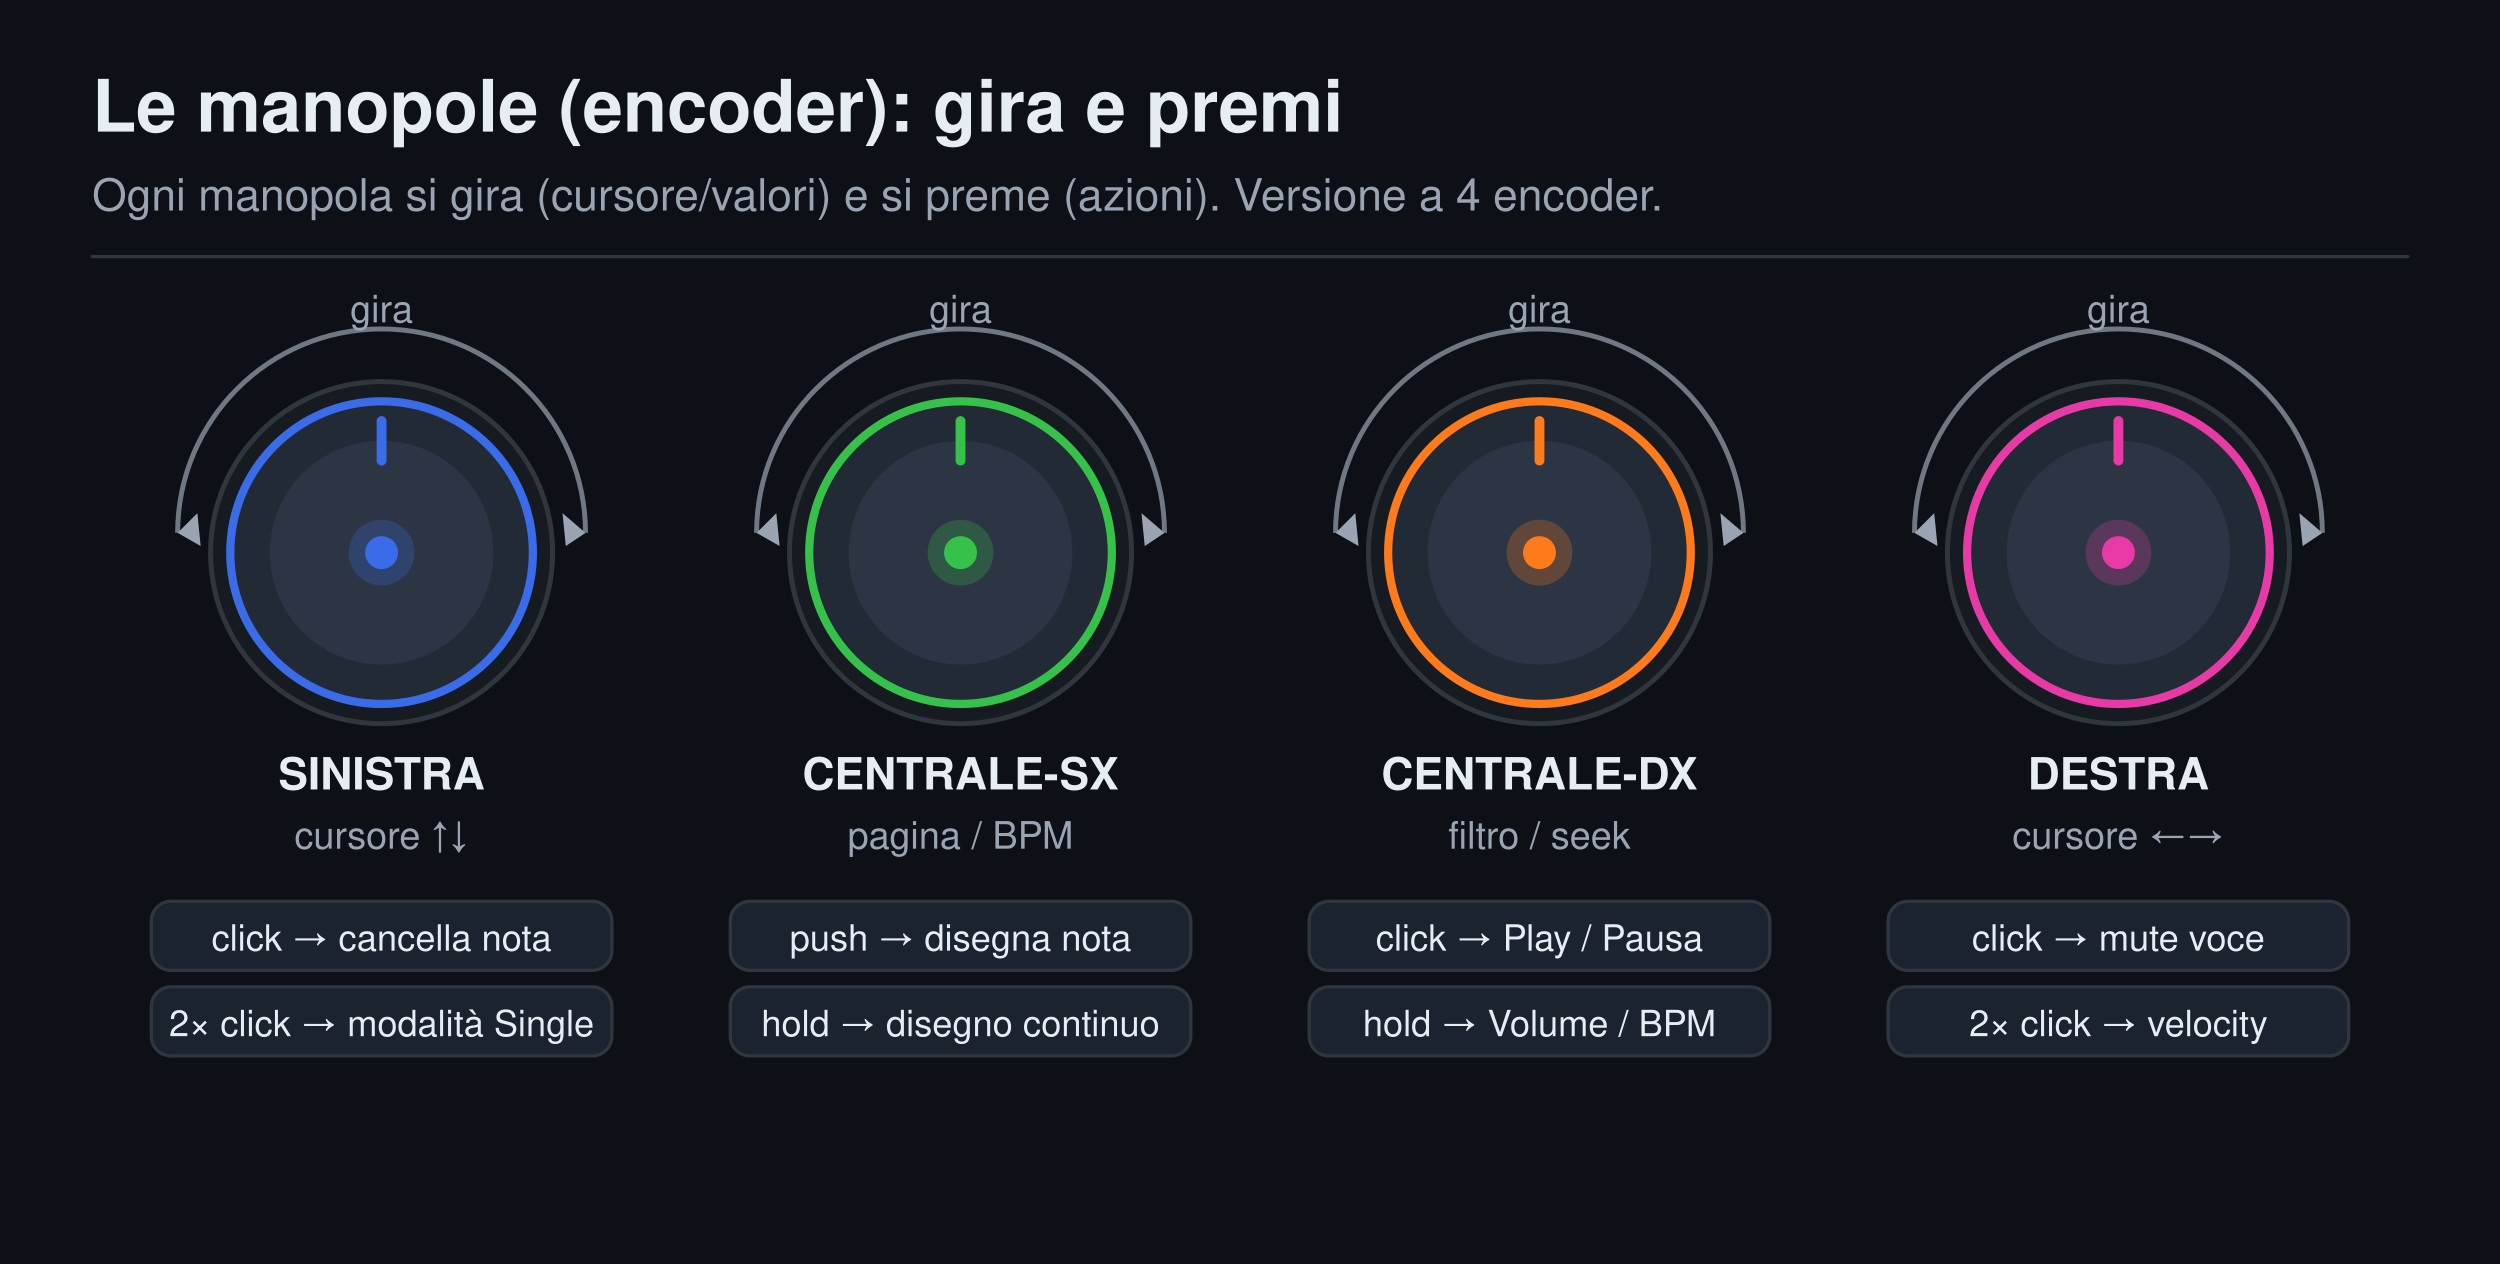
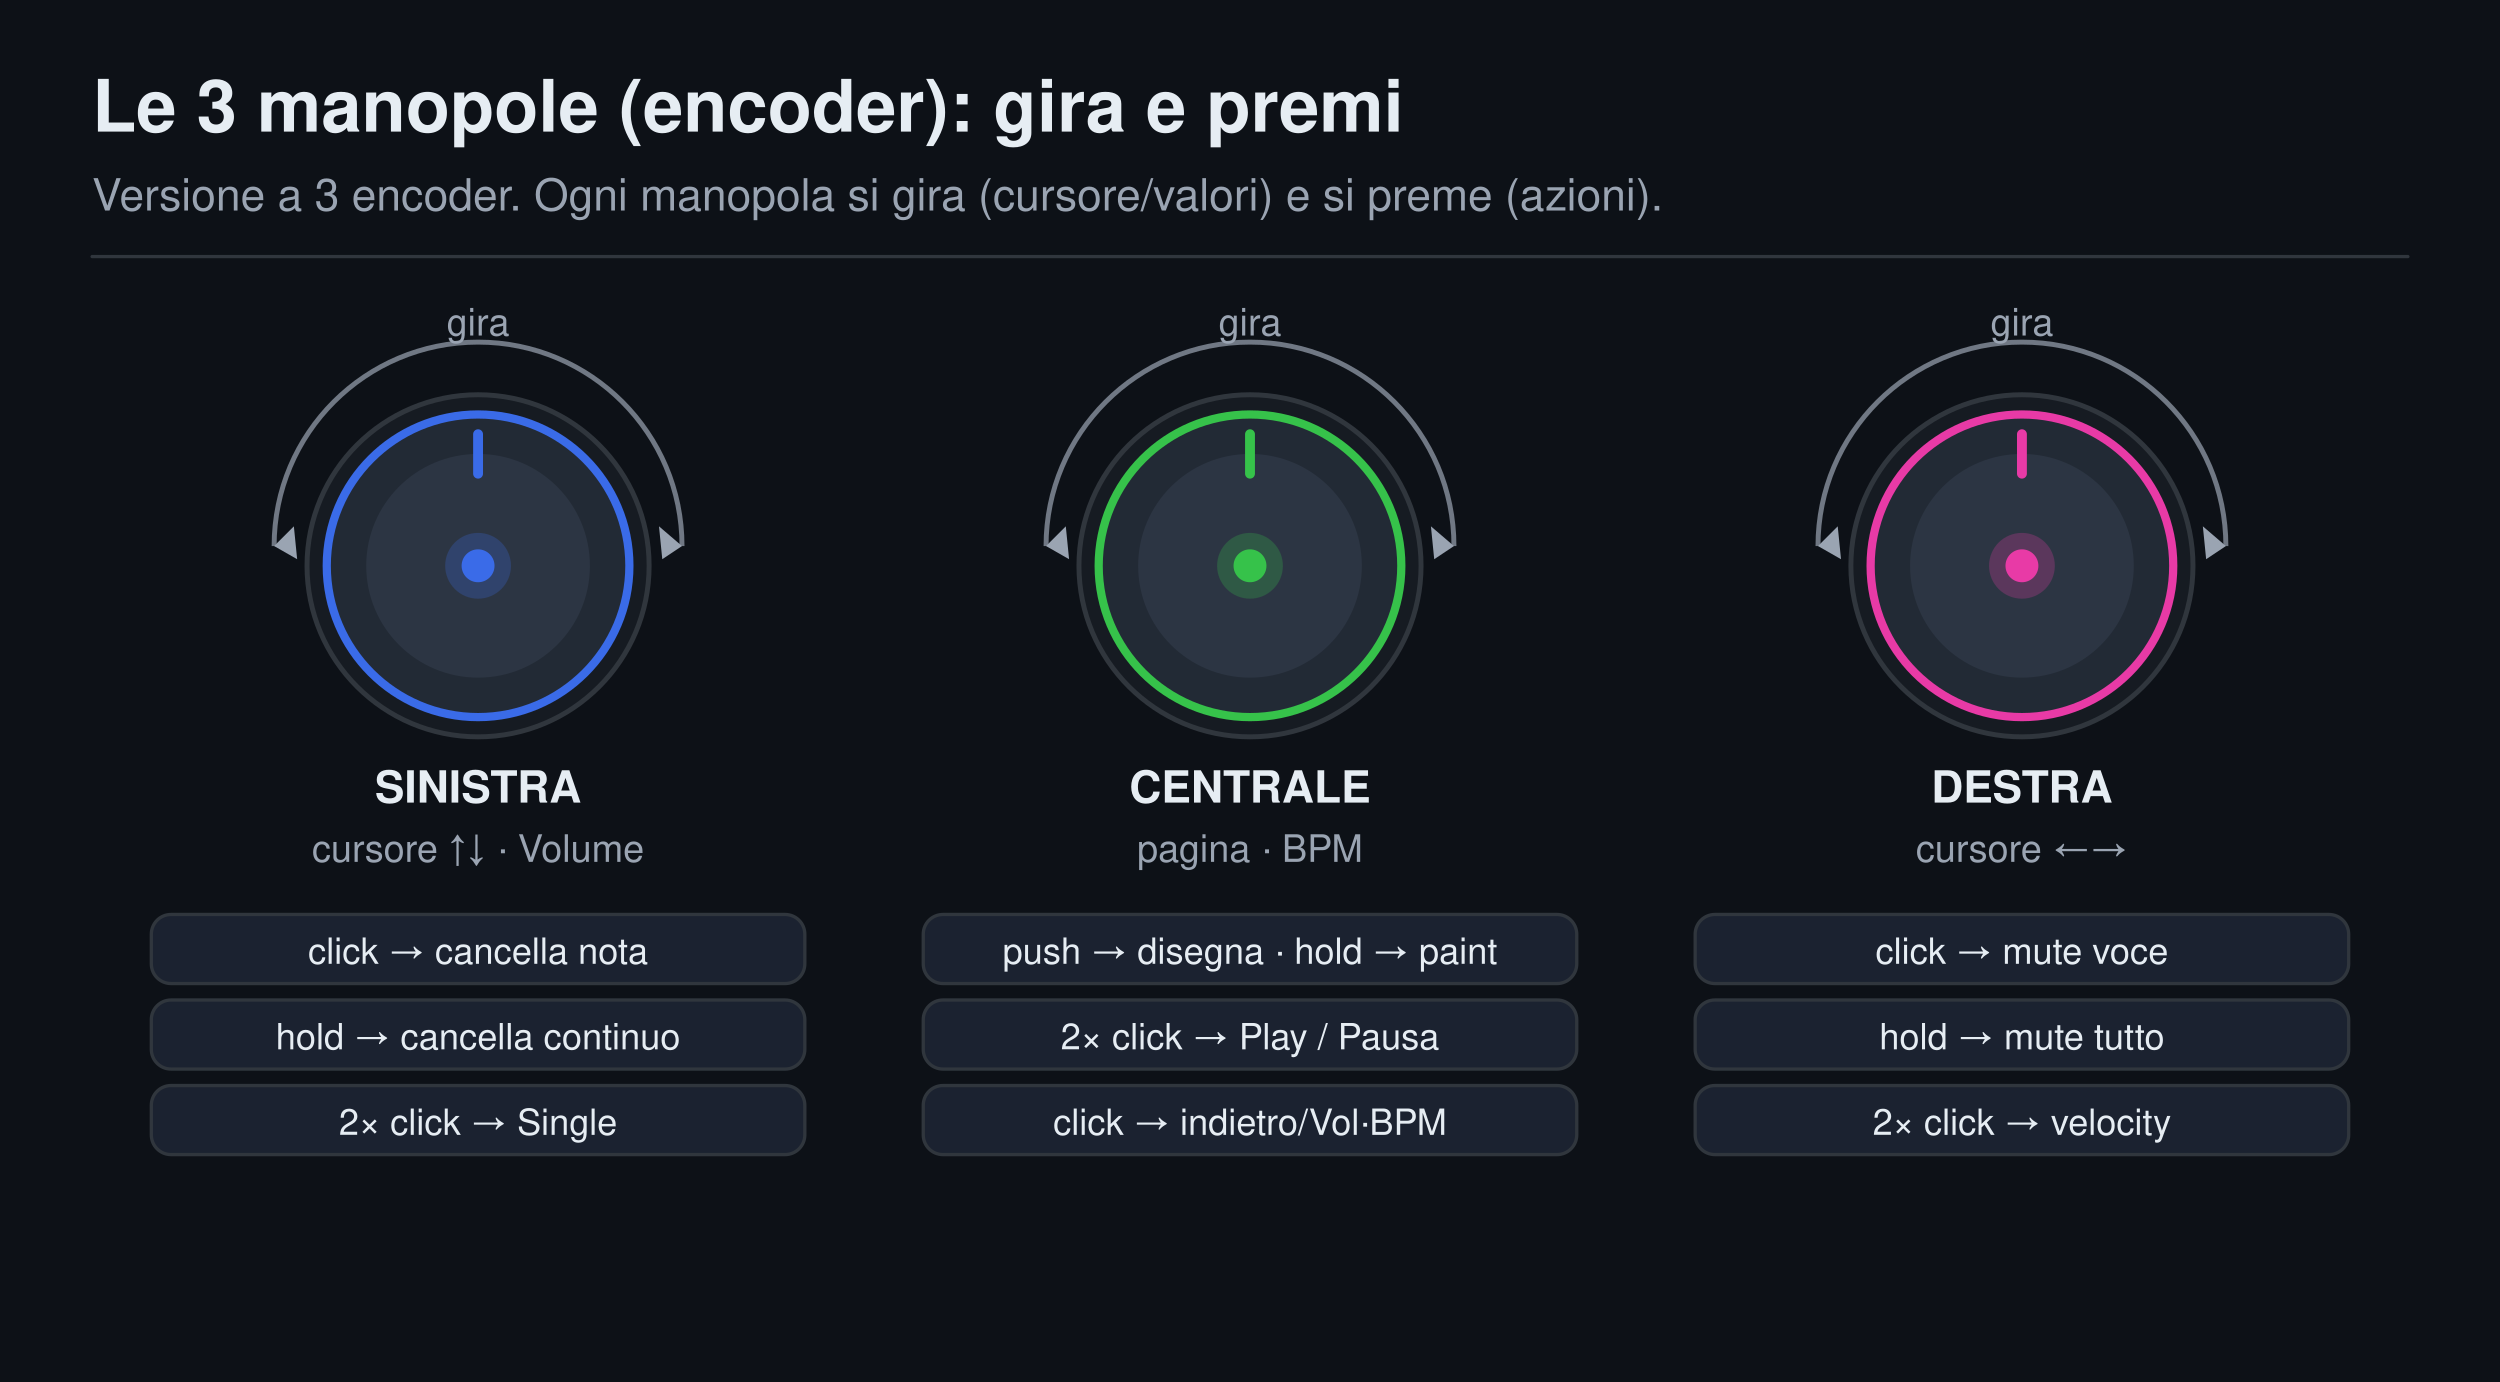
- <svg xmlns="http://www.w3.org/2000/svg" viewBox="0 0 760 384" width="760" height="384" role="img">
+ <svg xmlns="http://www.w3.org/2000/svg" viewBox="0 0 760 420" width="760" height="420" role="img">
  <rect x="0" y="0" width="760" height="999" rx="0" ry="0" fill="#0d1117" />
-   <text x="28" y="40" font-family="'Segoe UI',Helvetica,Arial,sans-serif" font-size="22" fill="#e6edf3" text-anchor="start" font-weight="700">Le manopole (encoder): gira e premi</text>
-   <text x="28" y="64" font-family="'Segoe UI',Helvetica,Arial,sans-serif" font-size="13.5" fill="#9aa4b2" text-anchor="start" font-weight="400">Ogni manopola si gira (cursore/valori) e si preme (azioni). Versione a 4 encoder.</text>
+   <text x="28" y="40" font-family="'Segoe UI',Helvetica,Arial,sans-serif" font-size="22" fill="#e6edf3" text-anchor="start" font-weight="700">Le 3 manopole (encoder): gira e premi</text>
+   <text x="28" y="64" font-family="'Segoe UI',Helvetica,Arial,sans-serif" font-size="13.5" fill="#9aa4b2" text-anchor="start" font-weight="400">Versione a 3 encoder. Ogni manopola si gira (cursore/valori) e si preme (azioni).</text>
  <line x1="28" y1="78" x2="732" y2="78" stroke="#30363d" stroke-width="1" stroke-linecap="round" />
-   <path d="M 54.0 162 A 62 62 0 0 1 178.0 162" fill="none" stroke="#9aa4b2" stroke-width="1.5" opacity="0.7" />
-   <polygon points="178.0,162 171.0,156 172.0,166" fill="#9aa4b2" />
-   <polygon points="54.0,162 60.0,156 61.0,166" fill="#9aa4b2" />
-   <text x="116.0" y="98" font-family="'Segoe UI',Helvetica,Arial,sans-serif" font-size="11.5" fill="#9aa4b2" text-anchor="middle" font-weight="400">gira</text>
-   <circle cx="116.0" cy="168" r="52" fill="#161b22" stroke="#30363d" stroke-width="1.5" />
-   <circle cx="116.0" cy="168" r="46" fill="#222a35" stroke="#3A6BE8" stroke-width="2.5" />
-   <circle cx="116.0" cy="168" r="34" fill="#2c3543" />
-   <line x1="116.0" y1="128" x2="116.0" y2="140" stroke="#3A6BE8" stroke-width="3" stroke-linecap="round" />
-   <circle cx="116.0" cy="168" r="10" fill="#3A6BE8" opacity="0.25" />
-   <circle cx="116.0" cy="168" r="5" fill="#3A6BE8" />
-   <text x="116.0" y="172" font-family="'Segoe UI',Helvetica,Arial,sans-serif" font-size="10" fill="#e6edf3" text-anchor="start" font-weight="400" />
-   <text x="116.0" y="240" font-family="'Segoe UI',Helvetica,Arial,sans-serif" font-size="13.5" fill="#e6edf3" text-anchor="middle" font-weight="700">SINISTRA</text>
-   <text x="116.0" y="258" font-family="'Segoe UI',Helvetica,Arial,sans-serif" font-size="11.5" fill="#9aa4b2" text-anchor="middle" font-weight="400">cursore ↑↓</text>
-   <rect x="46.0" y="274" width="140.0" height="21" rx="6" ry="6" fill="#1b2230" stroke="#30363d" stroke-width="1" />
-   <text x="116.0" y="289" font-family="'Segoe UI',Helvetica,Arial,sans-serif" font-size="11" fill="#e6edf3" text-anchor="middle" font-weight="400">click → cancella nota</text>
-   <rect x="46.0" y="300" width="140.0" height="21" rx="6" ry="6" fill="#1b2230" stroke="#30363d" stroke-width="1" />
-   <text x="116.0" y="315" font-family="'Segoe UI',Helvetica,Arial,sans-serif" font-size="11" fill="#e6edf3" text-anchor="middle" font-weight="400">2× click → modalità Single</text>
-   <path d="M 230.0 162 A 62 62 0 0 1 354.0 162" fill="none" stroke="#9aa4b2" stroke-width="1.5" opacity="0.7" />
-   <polygon points="354.0,162 347.0,156 348.0,166" fill="#9aa4b2" />
-   <polygon points="230.0,162 236.0,156 237.0,166" fill="#9aa4b2" />
-   <text x="292.0" y="98" font-family="'Segoe UI',Helvetica,Arial,sans-serif" font-size="11.5" fill="#9aa4b2" text-anchor="middle" font-weight="400">gira</text>
-   <circle cx="292.0" cy="168" r="52" fill="#161b22" stroke="#30363d" stroke-width="1.5" />
-   <circle cx="292.0" cy="168" r="46" fill="#222a35" stroke="#36C24A" stroke-width="2.5" />
-   <circle cx="292.0" cy="168" r="34" fill="#2c3543" />
-   <line x1="292.0" y1="128" x2="292.0" y2="140" stroke="#36C24A" stroke-width="3" stroke-linecap="round" />
-   <circle cx="292.0" cy="168" r="10" fill="#36C24A" opacity="0.25" />
-   <circle cx="292.0" cy="168" r="5" fill="#36C24A" />
-   <text x="292.0" y="172" font-family="'Segoe UI',Helvetica,Arial,sans-serif" font-size="10" fill="#e6edf3" text-anchor="start" font-weight="400" />
-   <text x="292.0" y="240" font-family="'Segoe UI',Helvetica,Arial,sans-serif" font-size="13.5" fill="#e6edf3" text-anchor="middle" font-weight="700">CENTRALE-SX</text>
-   <text x="292.0" y="258" font-family="'Segoe UI',Helvetica,Arial,sans-serif" font-size="11.5" fill="#9aa4b2" text-anchor="middle" font-weight="400">pagina / BPM</text>
-   <rect x="222.0" y="274" width="140.0" height="21" rx="6" ry="6" fill="#1b2230" stroke="#30363d" stroke-width="1" />
-   <text x="292.0" y="289" font-family="'Segoe UI',Helvetica,Arial,sans-serif" font-size="11" fill="#e6edf3" text-anchor="middle" font-weight="400">push → disegna nota</text>
-   <rect x="222.0" y="300" width="140.0" height="21" rx="6" ry="6" fill="#1b2230" stroke="#30363d" stroke-width="1" />
-   <text x="292.0" y="315" font-family="'Segoe UI',Helvetica,Arial,sans-serif" font-size="11" fill="#e6edf3" text-anchor="middle" font-weight="400">hold → disegno continuo</text>
-   <path d="M 406.0 162 A 62 62 0 0 1 530.0 162" fill="none" stroke="#9aa4b2" stroke-width="1.5" opacity="0.7" />
-   <polygon points="530.0,162 523.0,156 524.0,166" fill="#9aa4b2" />
-   <polygon points="406.0,162 412.0,156 413.0,166" fill="#9aa4b2" />
-   <text x="468.0" y="98" font-family="'Segoe UI',Helvetica,Arial,sans-serif" font-size="11.5" fill="#9aa4b2" text-anchor="middle" font-weight="400">gira</text>
-   <circle cx="468.0" cy="168" r="52" fill="#161b22" stroke="#30363d" stroke-width="1.5" />
-   <circle cx="468.0" cy="168" r="46" fill="#222a35" stroke="#FF7A1A" stroke-width="2.5" />
-   <circle cx="468.0" cy="168" r="34" fill="#2c3543" />
-   <line x1="468.0" y1="128" x2="468.0" y2="140" stroke="#FF7A1A" stroke-width="3" stroke-linecap="round" />
-   <circle cx="468.0" cy="168" r="10" fill="#FF7A1A" opacity="0.25" />
-   <circle cx="468.0" cy="168" r="5" fill="#FF7A1A" />
-   <text x="468.0" y="172" font-family="'Segoe UI',Helvetica,Arial,sans-serif" font-size="10" fill="#e6edf3" text-anchor="start" font-weight="400" />
-   <text x="468.0" y="240" font-family="'Segoe UI',Helvetica,Arial,sans-serif" font-size="13.5" fill="#e6edf3" text-anchor="middle" font-weight="700">CENTRALE-DX</text>
-   <text x="468.0" y="258" font-family="'Segoe UI',Helvetica,Arial,sans-serif" font-size="11.5" fill="#9aa4b2" text-anchor="middle" font-weight="400">filtro / seek</text>
-   <rect x="398.0" y="274" width="140.0" height="21" rx="6" ry="6" fill="#1b2230" stroke="#30363d" stroke-width="1" />
-   <text x="468.0" y="289" font-family="'Segoe UI',Helvetica,Arial,sans-serif" font-size="11" fill="#e6edf3" text-anchor="middle" font-weight="400">click → Play / Pausa</text>
-   <rect x="398.0" y="300" width="140.0" height="21" rx="6" ry="6" fill="#1b2230" stroke="#30363d" stroke-width="1" />
-   <text x="468.0" y="315" font-family="'Segoe UI',Helvetica,Arial,sans-serif" font-size="11" fill="#e6edf3" text-anchor="middle" font-weight="400">hold → Volume / BPM</text>
-   <path d="M 582.0 162 A 62 62 0 0 1 706.0 162" fill="none" stroke="#9aa4b2" stroke-width="1.5" opacity="0.7" />
-   <polygon points="706.0,162 699.0,156 700.0,166" fill="#9aa4b2" />
-   <polygon points="582.0,162 588.0,156 589.0,166" fill="#9aa4b2" />
-   <text x="644.0" y="98" font-family="'Segoe UI',Helvetica,Arial,sans-serif" font-size="11.5" fill="#9aa4b2" text-anchor="middle" font-weight="400">gira</text>
-   <circle cx="644.0" cy="168" r="52" fill="#161b22" stroke="#30363d" stroke-width="1.5" />
-   <circle cx="644.0" cy="168" r="46" fill="#222a35" stroke="#E83AA6" stroke-width="2.5" />
-   <circle cx="644.0" cy="168" r="34" fill="#2c3543" />
-   <line x1="644.0" y1="128" x2="644.0" y2="140" stroke="#E83AA6" stroke-width="3" stroke-linecap="round" />
-   <circle cx="644.0" cy="168" r="10" fill="#E83AA6" opacity="0.25" />
-   <circle cx="644.0" cy="168" r="5" fill="#E83AA6" />
-   <text x="644.0" y="172" font-family="'Segoe UI',Helvetica,Arial,sans-serif" font-size="10" fill="#e6edf3" text-anchor="start" font-weight="400" />
-   <text x="644.0" y="240" font-family="'Segoe UI',Helvetica,Arial,sans-serif" font-size="13.5" fill="#e6edf3" text-anchor="middle" font-weight="700">DESTRA</text>
-   <text x="644.0" y="258" font-family="'Segoe UI',Helvetica,Arial,sans-serif" font-size="11.5" fill="#9aa4b2" text-anchor="middle" font-weight="400">cursore ←→</text>
-   <rect x="574.0" y="274" width="140.0" height="21" rx="6" ry="6" fill="#1b2230" stroke="#30363d" stroke-width="1" />
-   <text x="644.0" y="289" font-family="'Segoe UI',Helvetica,Arial,sans-serif" font-size="11" fill="#e6edf3" text-anchor="middle" font-weight="400">click → mute voce</text>
-   <rect x="574.0" y="300" width="140.0" height="21" rx="6" ry="6" fill="#1b2230" stroke="#30363d" stroke-width="1" />
-   <text x="644.0" y="315" font-family="'Segoe UI',Helvetica,Arial,sans-serif" font-size="11" fill="#e6edf3" text-anchor="middle" font-weight="400">2× click → velocity</text>
+   <path d="M 83.333 166 A 62 62 0 0 1 207.333 166" fill="none" stroke="#9aa4b2" stroke-width="1.5" opacity="0.7" />
+   <polygon points="207.333,166 200.333,160 201.333,170" fill="#9aa4b2" />
+   <polygon points="83.333,166 89.333,160 90.333,170" fill="#9aa4b2" />
+   <text x="145.333" y="102" font-family="'Segoe UI',Helvetica,Arial,sans-serif" font-size="11.5" fill="#9aa4b2" text-anchor="middle" font-weight="400">gira</text>
+   <circle cx="145.333" cy="172" r="52" fill="#161b22" stroke="#30363d" stroke-width="1.5" />
+   <circle cx="145.333" cy="172" r="46" fill="#222a35" stroke="#3A6BE8" stroke-width="2.5" />
+   <circle cx="145.333" cy="172" r="34" fill="#2c3543" />
+   <line x1="145.333" y1="132" x2="145.333" y2="144" stroke="#3A6BE8" stroke-width="3" stroke-linecap="round" />
+   <circle cx="145.333" cy="172" r="10" fill="#3A6BE8" opacity="0.25" />
+   <circle cx="145.333" cy="172" r="5" fill="#3A6BE8" />
+   <text x="145.333" y="176" font-family="'Segoe UI',Helvetica,Arial,sans-serif" font-size="10" fill="#e6edf3" text-anchor="start" font-weight="400" />
+   <text x="145.333" y="244" font-family="'Segoe UI',Helvetica,Arial,sans-serif" font-size="13.5" fill="#e6edf3" text-anchor="middle" font-weight="700">SINISTRA</text>
+   <text x="145.333" y="262" font-family="'Segoe UI',Helvetica,Arial,sans-serif" font-size="11.5" fill="#9aa4b2" text-anchor="middle" font-weight="400">cursore ↑↓ · Volume</text>
+   <rect x="46" y="278" width="198.667" height="21" rx="6" ry="6" fill="#1b2230" stroke="#30363d" stroke-width="1" />
+   <text x="145.333" y="293" font-family="'Segoe UI',Helvetica,Arial,sans-serif" font-size="11" fill="#e6edf3" text-anchor="middle" font-weight="400">click → cancella nota</text>
+   <rect x="46" y="304" width="198.667" height="21" rx="6" ry="6" fill="#1b2230" stroke="#30363d" stroke-width="1" />
+   <text x="145.333" y="319" font-family="'Segoe UI',Helvetica,Arial,sans-serif" font-size="11" fill="#e6edf3" text-anchor="middle" font-weight="400">hold → cancella continuo</text>
+   <rect x="46" y="330" width="198.667" height="21" rx="6" ry="6" fill="#1b2230" stroke="#30363d" stroke-width="1" />
+   <text x="145.333" y="345" font-family="'Segoe UI',Helvetica,Arial,sans-serif" font-size="11" fill="#e6edf3" text-anchor="middle" font-weight="400">2× click → Single</text>
+   <path d="M 318 166 A 62 62 0 0 1 442 166" fill="none" stroke="#9aa4b2" stroke-width="1.5" opacity="0.7" />
+   <polygon points="442,166 435,160 436,170" fill="#9aa4b2" />
+   <polygon points="318,166 324,160 325,170" fill="#9aa4b2" />
+   <text x="380" y="102" font-family="'Segoe UI',Helvetica,Arial,sans-serif" font-size="11.5" fill="#9aa4b2" text-anchor="middle" font-weight="400">gira</text>
+   <circle cx="380" cy="172" r="52" fill="#161b22" stroke="#30363d" stroke-width="1.5" />
+   <circle cx="380" cy="172" r="46" fill="#222a35" stroke="#36C24A" stroke-width="2.5" />
+   <circle cx="380" cy="172" r="34" fill="#2c3543" />
+   <line x1="380" y1="132" x2="380" y2="144" stroke="#36C24A" stroke-width="3" stroke-linecap="round" />
+   <circle cx="380" cy="172" r="10" fill="#36C24A" opacity="0.25" />
+   <circle cx="380" cy="172" r="5" fill="#36C24A" />
+   <text x="380" y="176" font-family="'Segoe UI',Helvetica,Arial,sans-serif" font-size="10" fill="#e6edf3" text-anchor="start" font-weight="400" />
+   <text x="380" y="244" font-family="'Segoe UI',Helvetica,Arial,sans-serif" font-size="13.5" fill="#e6edf3" text-anchor="middle" font-weight="700">CENTRALE</text>
+   <text x="380" y="262" font-family="'Segoe UI',Helvetica,Arial,sans-serif" font-size="11.5" fill="#9aa4b2" text-anchor="middle" font-weight="400">pagina · BPM</text>
+   <rect x="280.667" y="278" width="198.667" height="21" rx="6" ry="6" fill="#1b2230" stroke="#30363d" stroke-width="1" />
+   <text x="380" y="293" font-family="'Segoe UI',Helvetica,Arial,sans-serif" font-size="11" fill="#e6edf3" text-anchor="middle" font-weight="400">push → disegna · hold → paint</text>
+   <rect x="280.667" y="304" width="198.667" height="21" rx="6" ry="6" fill="#1b2230" stroke="#30363d" stroke-width="1" />
+   <text x="380" y="319" font-family="'Segoe UI',Helvetica,Arial,sans-serif" font-size="11" fill="#e6edf3" text-anchor="middle" font-weight="400">2× click → Play / Pausa</text>
+   <rect x="280.667" y="330" width="198.667" height="21" rx="6" ry="6" fill="#1b2230" stroke="#30363d" stroke-width="1" />
+   <text x="380" y="345" font-family="'Segoe UI',Helvetica,Arial,sans-serif" font-size="11" fill="#e6edf3" text-anchor="middle" font-weight="400">click → indietro/Vol·BPM</text>
+   <path d="M 552.667 166 A 62 62 0 0 1 676.667 166" fill="none" stroke="#9aa4b2" stroke-width="1.5" opacity="0.7" />
+   <polygon points="676.667,166 669.667,160 670.667,170" fill="#9aa4b2" />
+   <polygon points="552.667,166 558.667,160 559.667,170" fill="#9aa4b2" />
+   <text x="614.667" y="102" font-family="'Segoe UI',Helvetica,Arial,sans-serif" font-size="11.5" fill="#9aa4b2" text-anchor="middle" font-weight="400">gira</text>
+   <circle cx="614.667" cy="172" r="52" fill="#161b22" stroke="#30363d" stroke-width="1.5" />
+   <circle cx="614.667" cy="172" r="46" fill="#222a35" stroke="#E83AA6" stroke-width="2.5" />
+   <circle cx="614.667" cy="172" r="34" fill="#2c3543" />
+   <line x1="614.667" y1="132" x2="614.667" y2="144" stroke="#E83AA6" stroke-width="3" stroke-linecap="round" />
+   <circle cx="614.667" cy="172" r="10" fill="#E83AA6" opacity="0.25" />
+   <circle cx="614.667" cy="172" r="5" fill="#E83AA6" />
+   <text x="614.667" y="176" font-family="'Segoe UI',Helvetica,Arial,sans-serif" font-size="10" fill="#e6edf3" text-anchor="start" font-weight="400" />
+   <text x="614.667" y="244" font-family="'Segoe UI',Helvetica,Arial,sans-serif" font-size="13.5" fill="#e6edf3" text-anchor="middle" font-weight="700">DESTRA</text>
+   <text x="614.667" y="262" font-family="'Segoe UI',Helvetica,Arial,sans-serif" font-size="11.5" fill="#9aa4b2" text-anchor="middle" font-weight="400">cursore ←→</text>
+   <rect x="515.333" y="278" width="198.667" height="21" rx="6" ry="6" fill="#1b2230" stroke="#30363d" stroke-width="1" />
+   <text x="614.667" y="293" font-family="'Segoe UI',Helvetica,Arial,sans-serif" font-size="11" fill="#e6edf3" text-anchor="middle" font-weight="400">click → mute voce</text>
+   <rect x="515.333" y="304" width="198.667" height="21" rx="6" ry="6" fill="#1b2230" stroke="#30363d" stroke-width="1" />
+   <text x="614.667" y="319" font-family="'Segoe UI',Helvetica,Arial,sans-serif" font-size="11" fill="#e6edf3" text-anchor="middle" font-weight="400">hold → mute tutto</text>
+   <rect x="515.333" y="330" width="198.667" height="21" rx="6" ry="6" fill="#1b2230" stroke="#30363d" stroke-width="1" />
+   <text x="614.667" y="345" font-family="'Segoe UI',Helvetica,Arial,sans-serif" font-size="11" fill="#e6edf3" text-anchor="middle" font-weight="400">2× click → velocity</text>
</svg>
